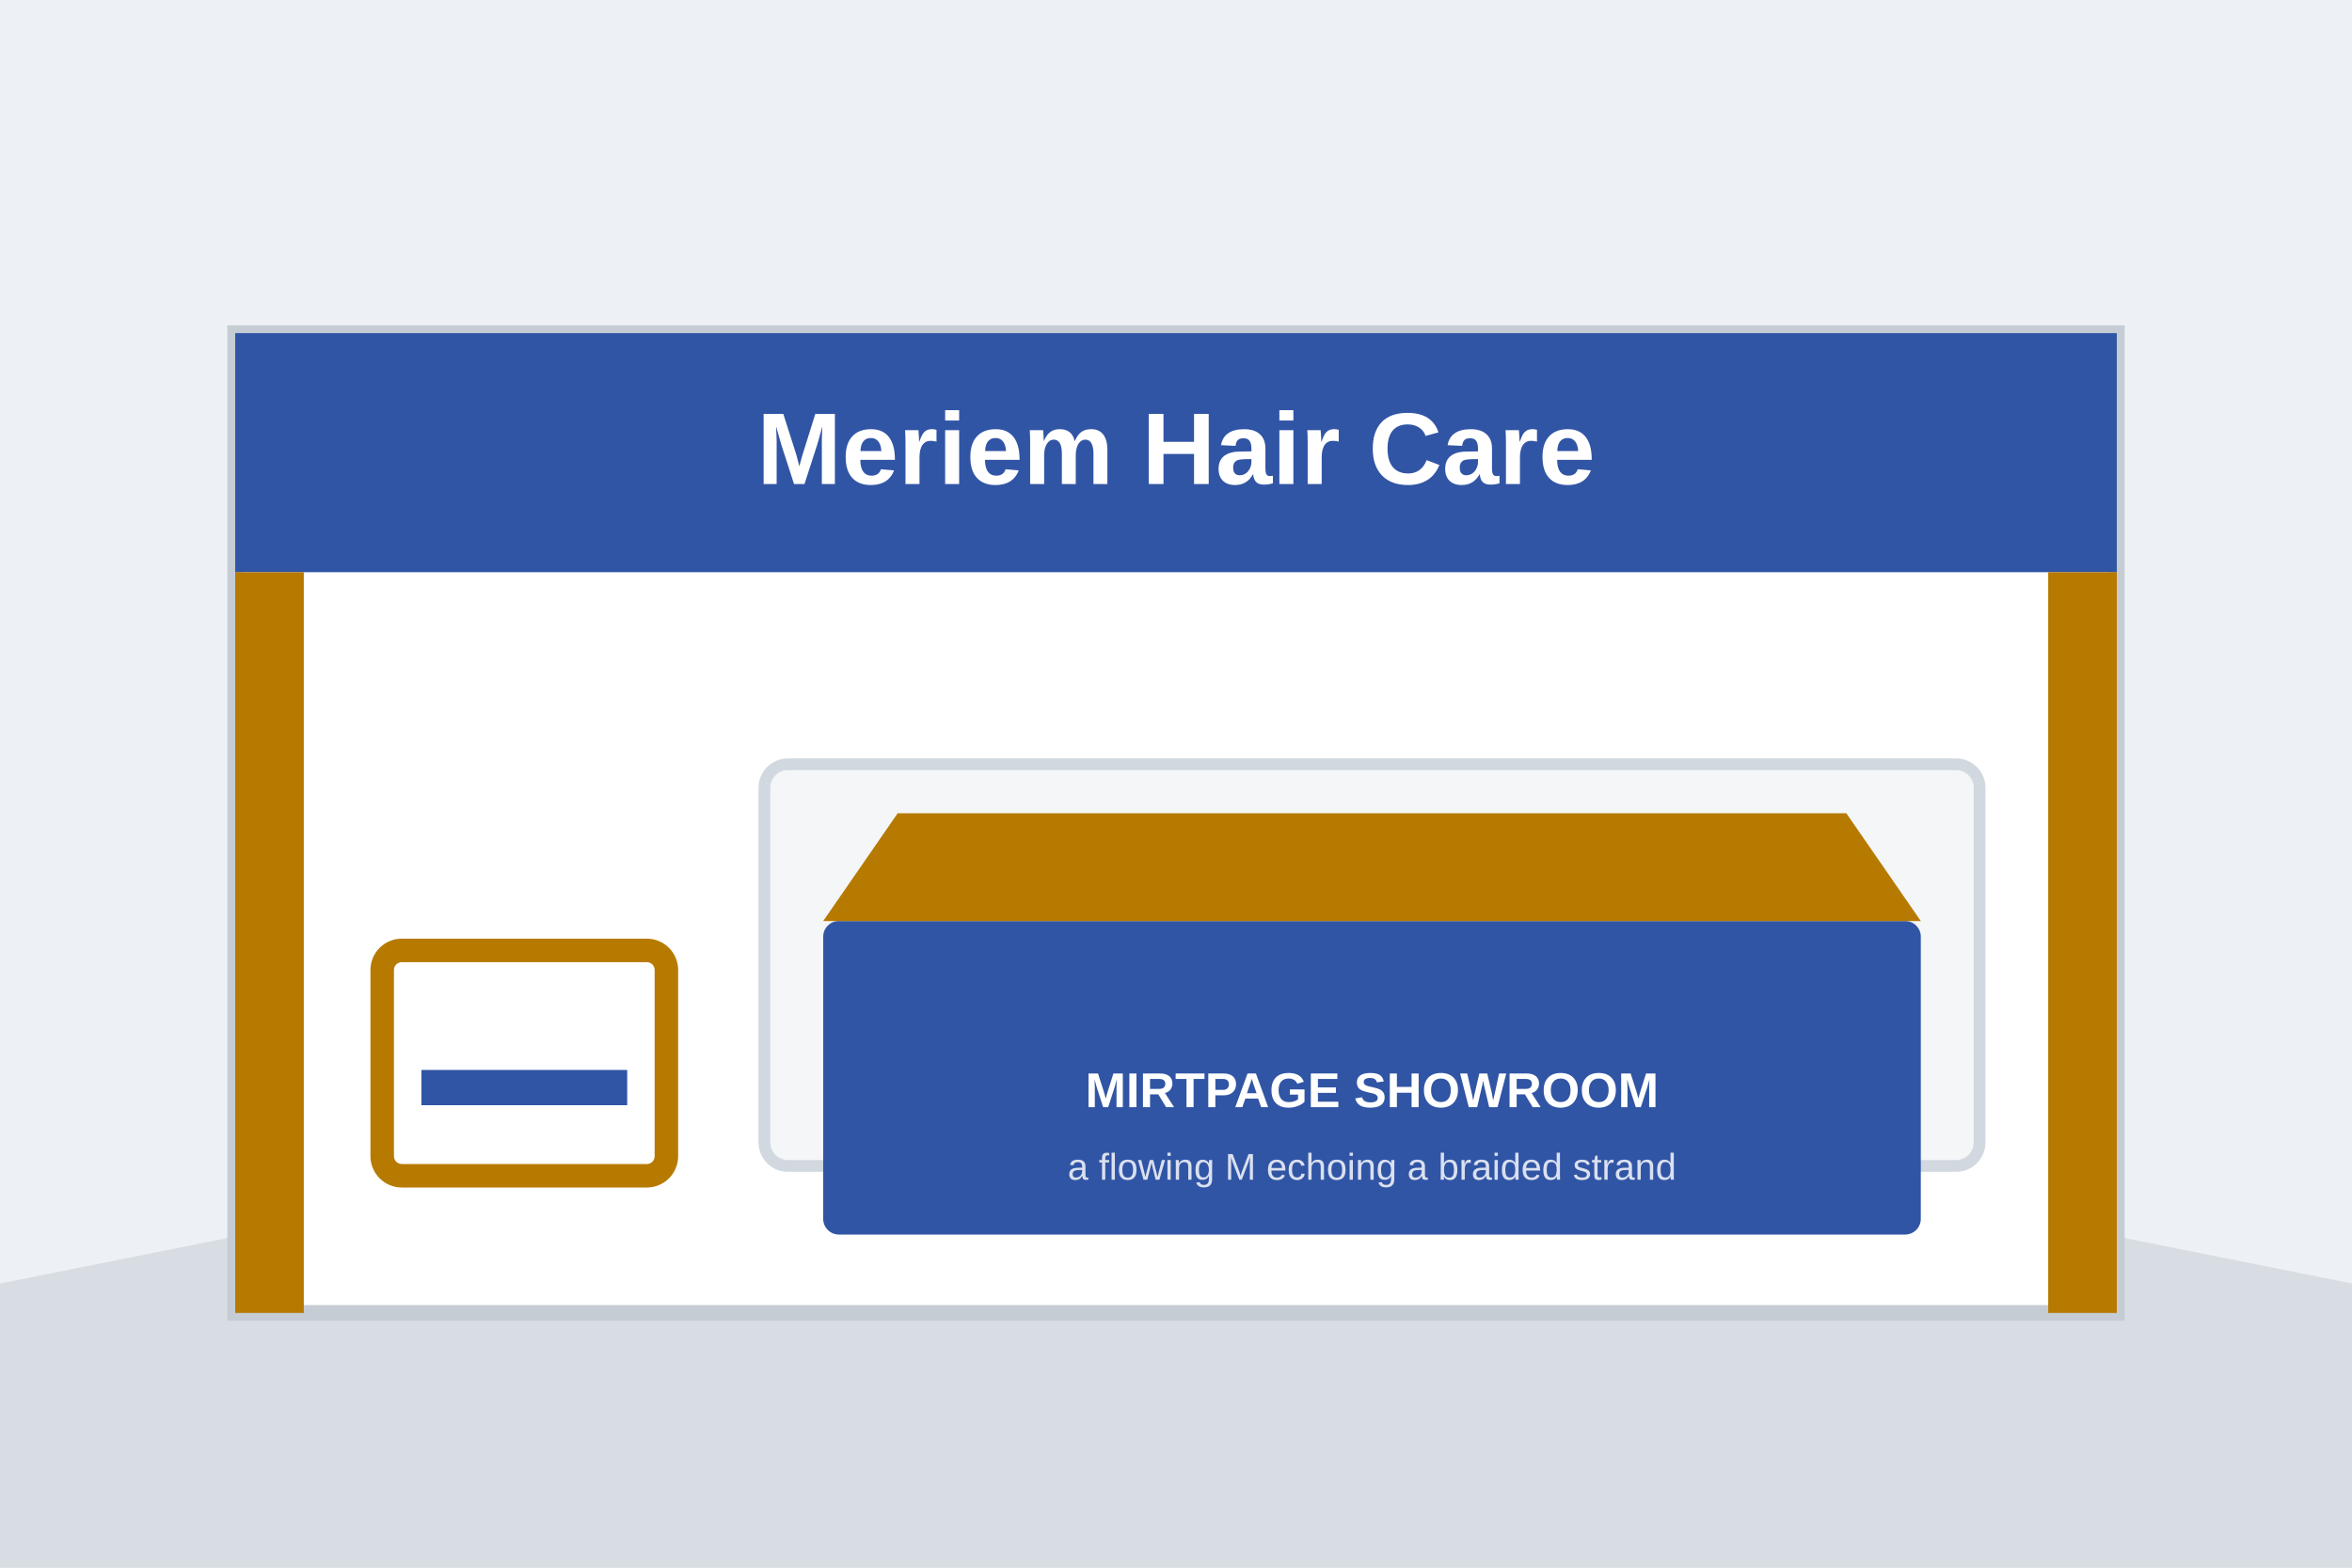
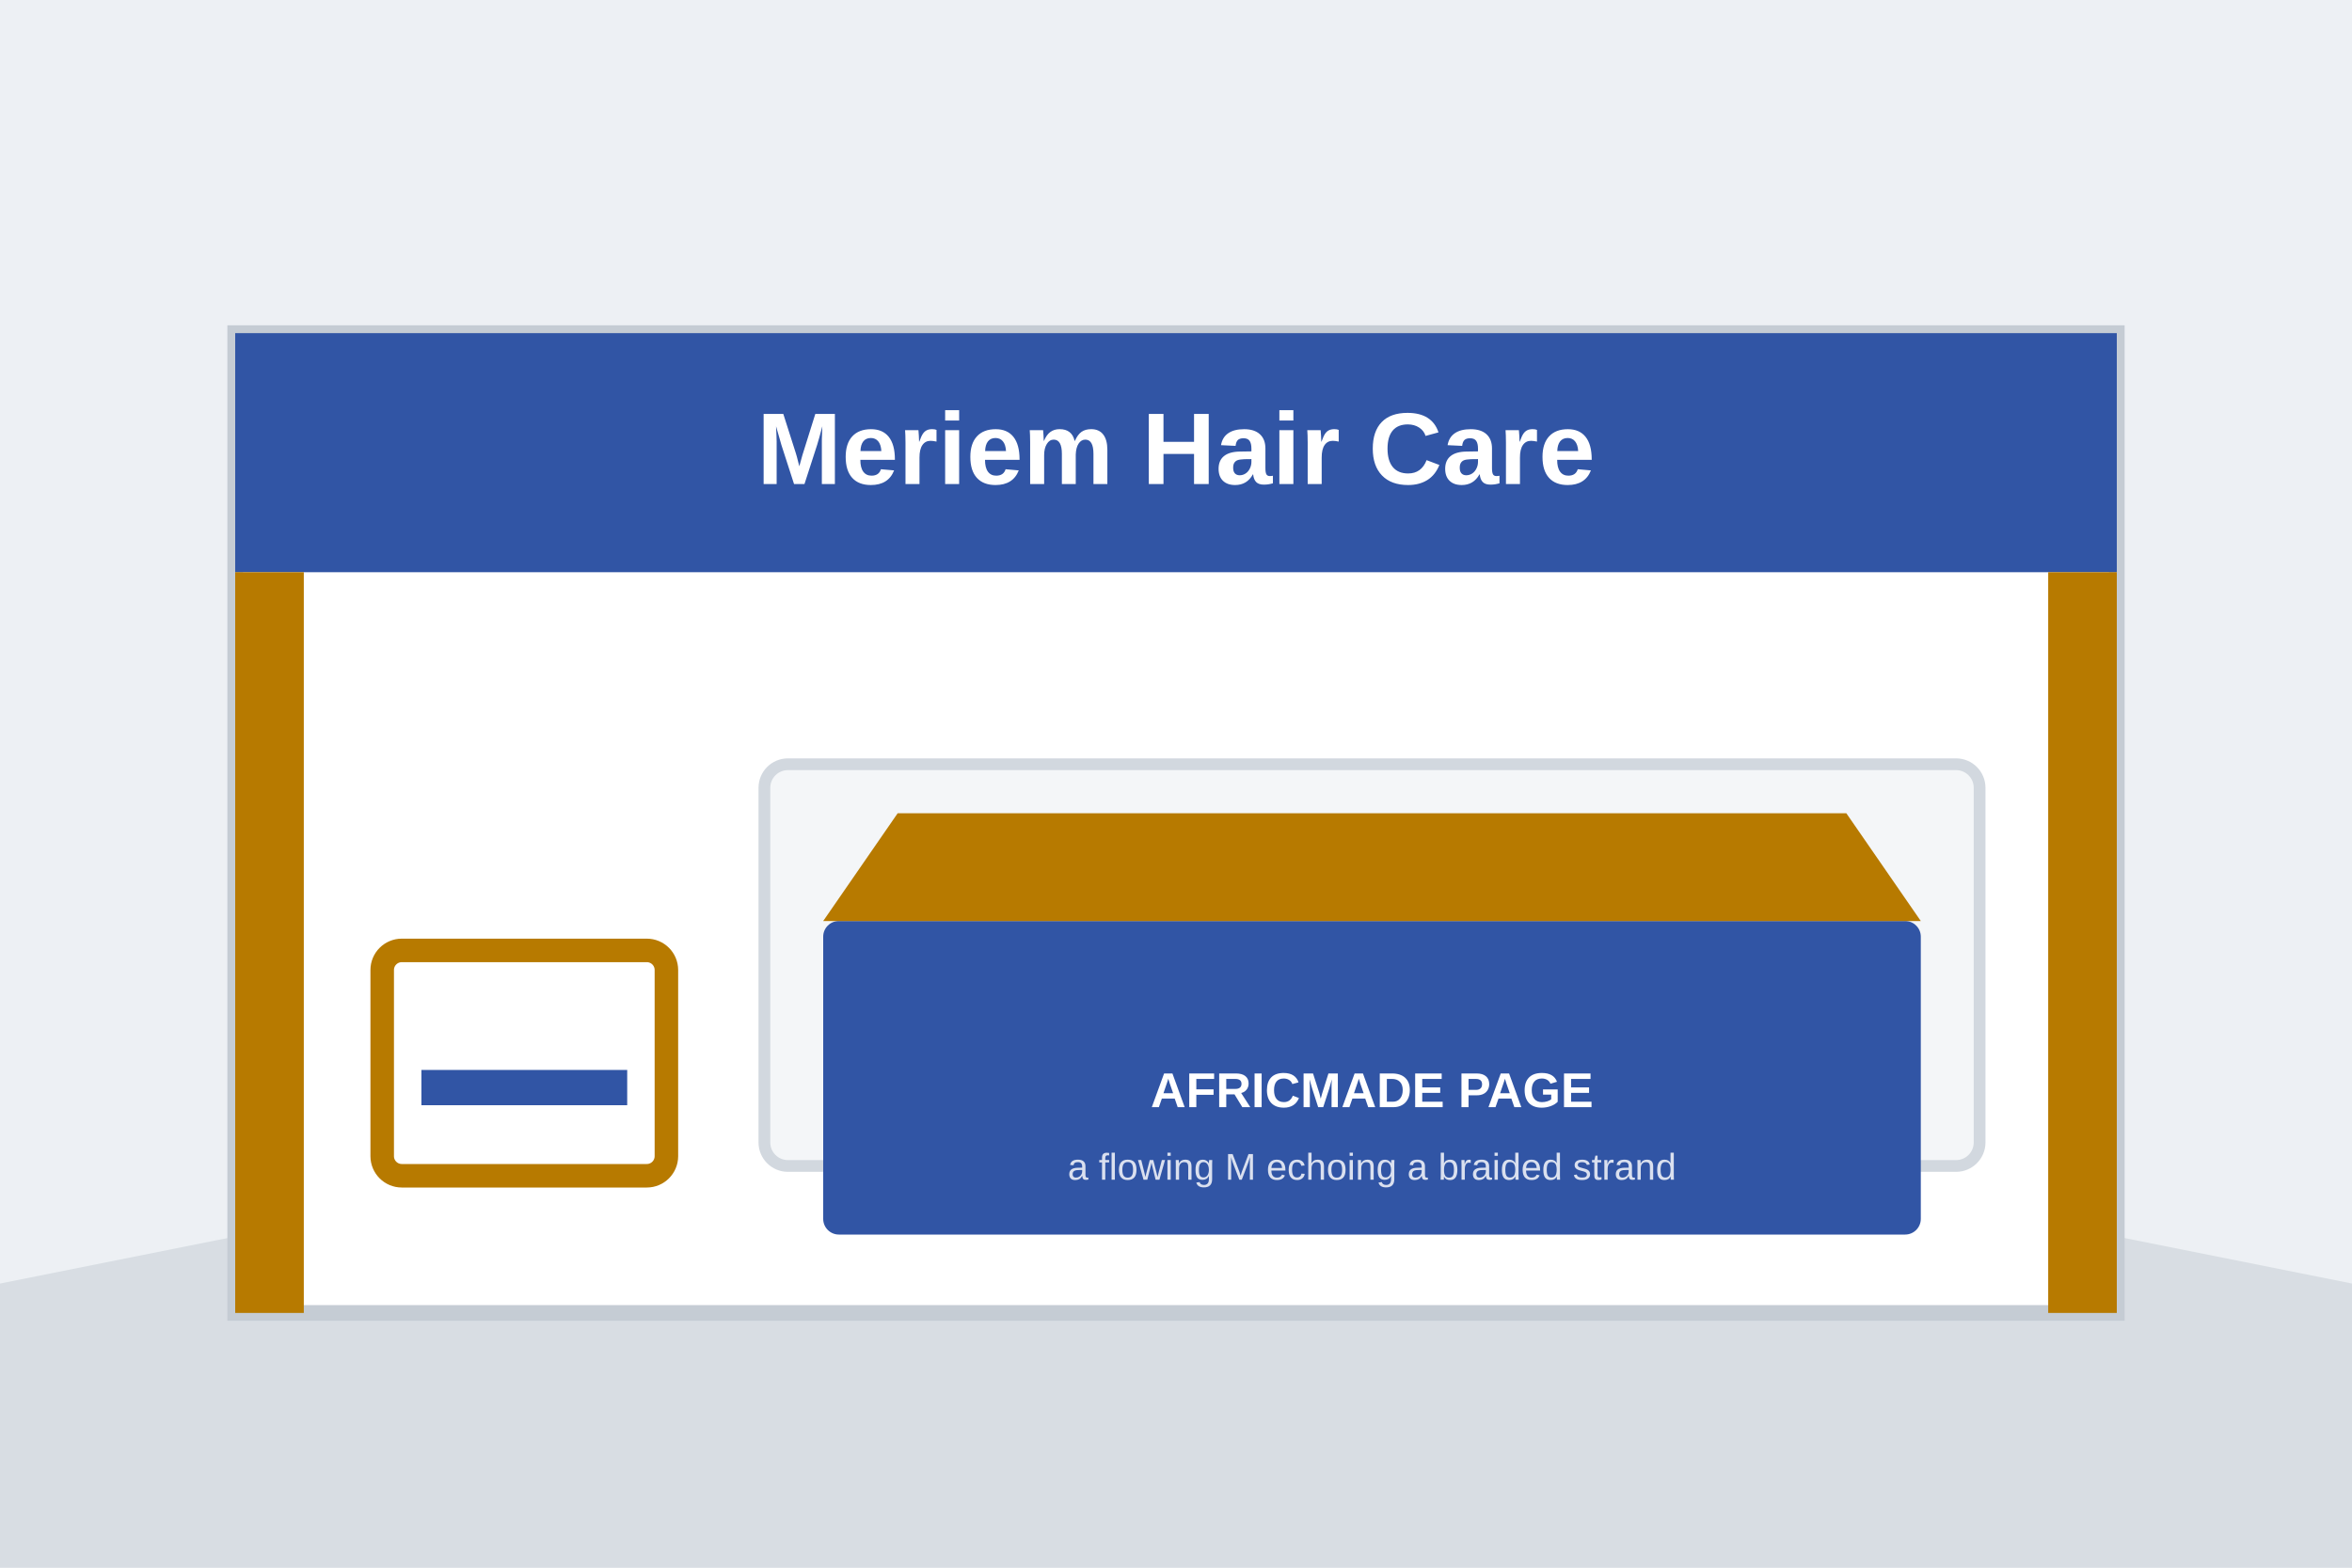
<svg xmlns="http://www.w3.org/2000/svg" viewBox="0 0 1200 800" role="img" aria-label="Illustrative booth for Meriem Hair Care">
  <rect width="1200" height="800" fill="#edf0f4" />
  <path d="M0 655L600 535l600 120v145H0z" fill="#d8dde3" />
  <path d="M120 170h960v500H120z" fill="#ffffff" stroke="#c5ccd4" stroke-width="8" />
  <path d="M120 170h960v122H120z" fill="#3155a5" />
  <path d="M120 292h35v378h-35zM1045 292h35v378h-35z" fill="#b77a00" />
  <rect x="390" y="390" width="620" height="205" rx="12" fill="#f4f6f8" stroke="#d2d8df" stroke-width="6" />
  <rect x="420" y="470" width="560" height="160" rx="8" fill="#3155a5" />
  <path d="M420 470h560l-38-55H458z" fill="#b77a00" />
  <rect x="195" y="485" width="145" height="115" rx="10" fill="#ffffff" stroke="#b77a00" stroke-width="12" />
  <path d="M215 555h105" stroke="#3155a5" stroke-width="18" />
  <text x="600" y="247" text-anchor="middle" font-family="Arial, Helvetica, sans-serif" font-size="52" font-weight="800" fill="#ffffff">Meriem Hair Care</text>
-   <text x="700" y="565" text-anchor="middle" font-family="Arial, Helvetica, sans-serif" font-size="25" font-weight="700" fill="#ffffff">MIRTPAGE SHOWROOM</text>
+   <text x="700" y="565" text-anchor="middle" font-family="Arial, Helvetica, sans-serif" font-size="25" font-weight="700" fill="#ffffff">AFRICMADE PAGE</text>
  <text x="700" y="602" text-anchor="middle" font-family="Arial, Helvetica, sans-serif" font-size="19" fill="#ffffff" opacity=".82">a flowing M echoing a braided strand</text>
</svg>
